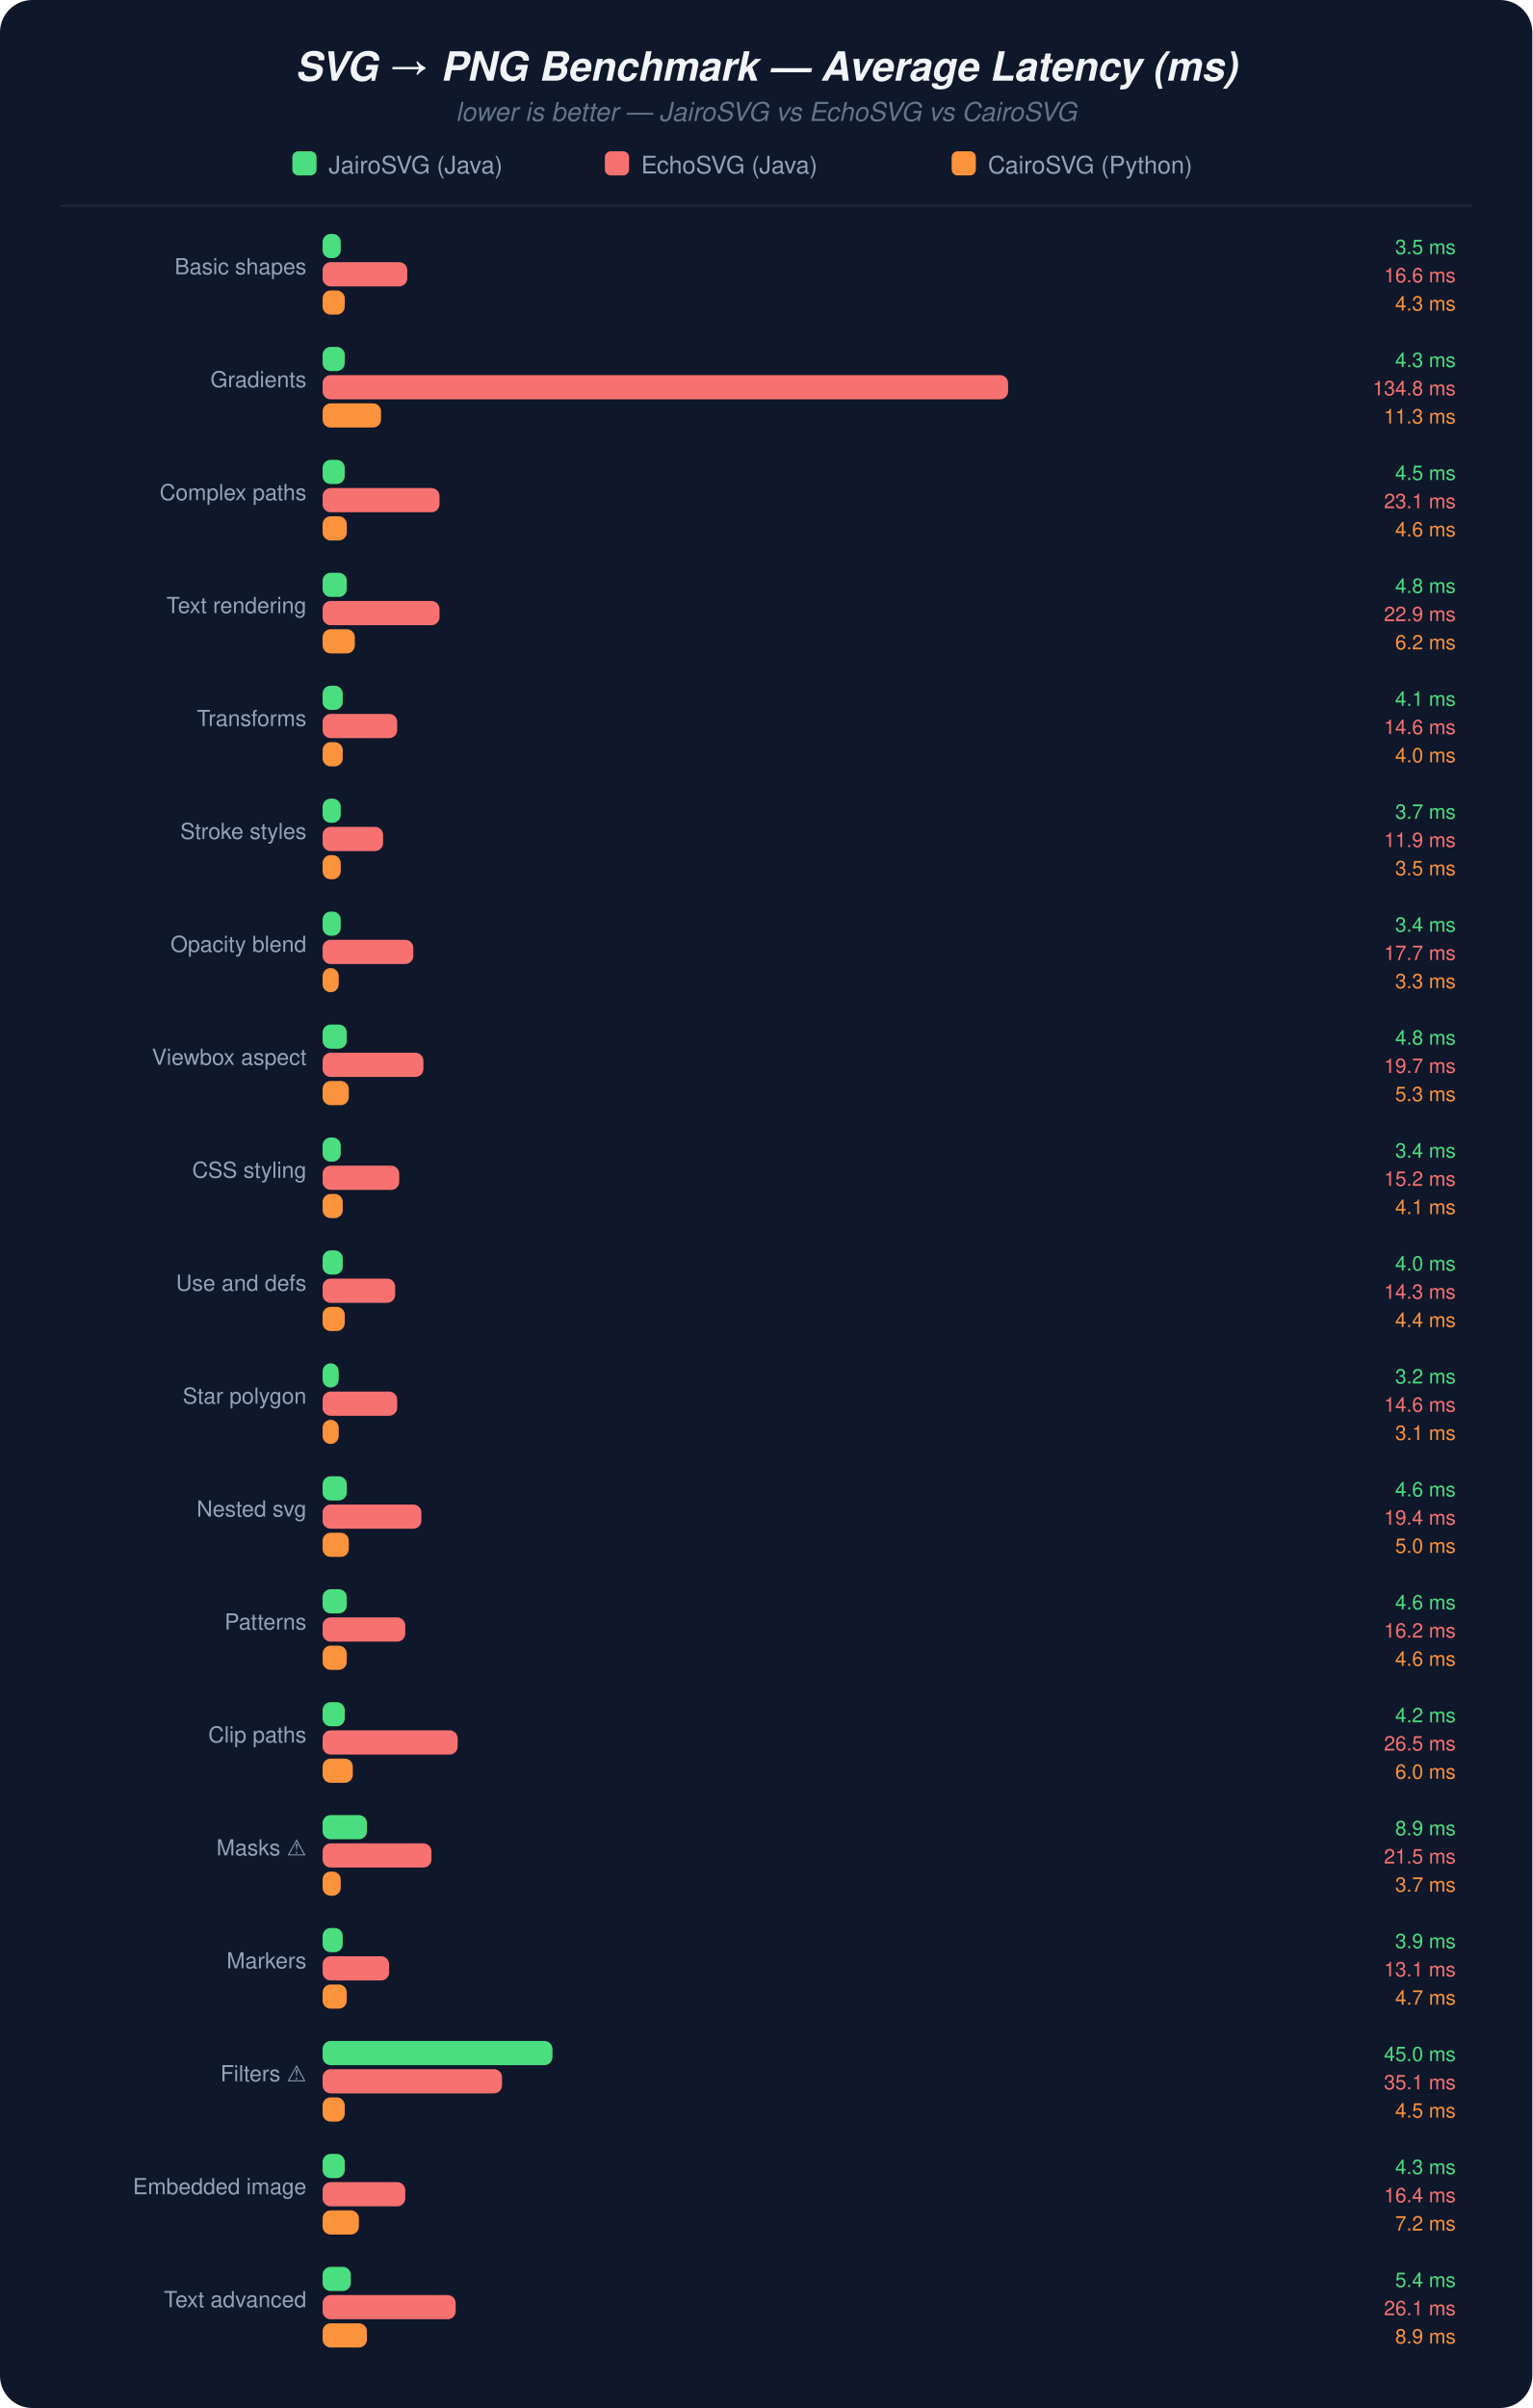
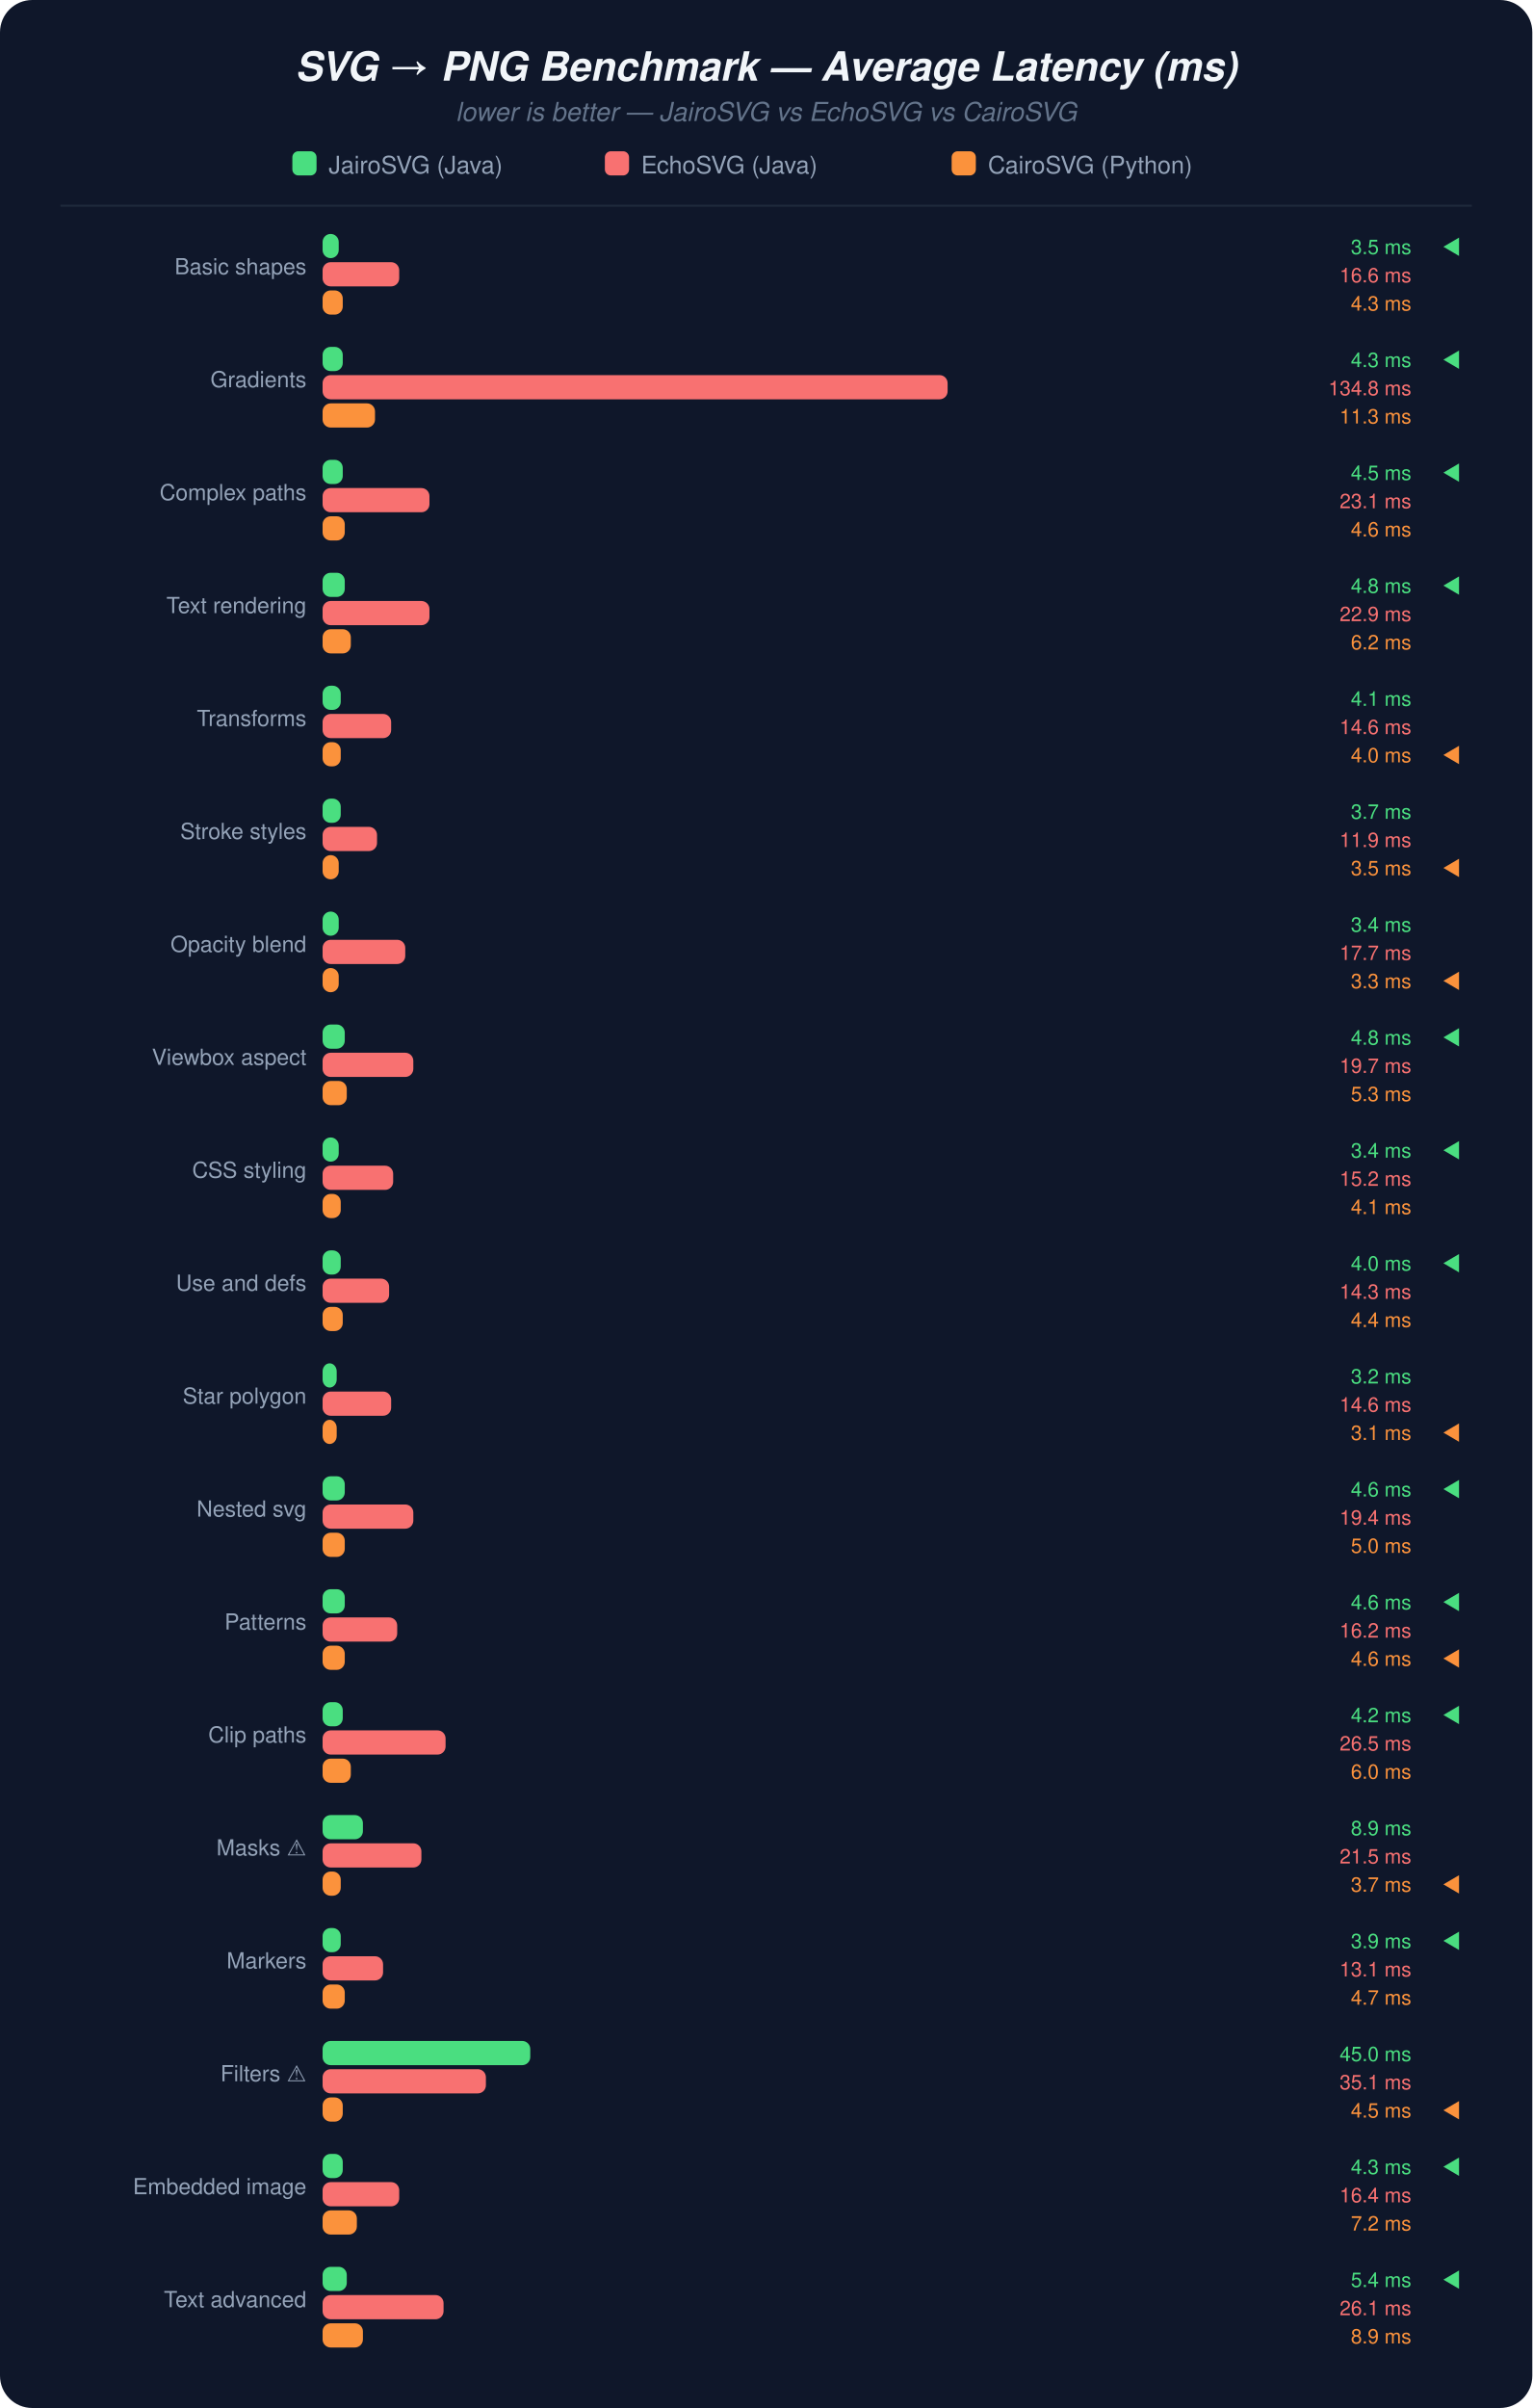
<svg xmlns="http://www.w3.org/2000/svg" width="760" height="1194" viewBox="0 0 760 1194">
  <style>
    text { font-family: -apple-system, BlinkMacSystemFont, "Segoe UI", Helvetica, Arial, sans-serif; }
  </style>
  <rect width="760" height="1194" rx="16" fill="#0f172a" />
  <text x="380" y="40" text-anchor="middle" font-size="20" font-weight="600" font-style="italic" fill="#f1f5f9">SVG → PNG Benchmark — Average Latency (ms)</text>
  <text x="380" y="60" text-anchor="middle" font-size="13" font-style="italic" fill="#64748b">lower is better — JairoSVG vs EchoSVG vs CairoSVG</text>
  <rect x="145" y="75" width="12" height="12" rx="3" fill="#4ade80" />
  <text x="163" y="86" font-size="12" fill="#94a3b8">JairoSVG (Java)</text>
  <rect x="300" y="75" width="12" height="12" rx="3" fill="#f87171" />
  <text x="318" y="86" font-size="12" fill="#94a3b8">EchoSVG (Java)</text>
  <rect x="472" y="75" width="12" height="12" rx="3" fill="#fb923c" />
  <text x="490" y="86" font-size="12" fill="#94a3b8">CairoSVG (Python)</text>
  <line x1="30" y1="102" x2="730" y2="102" stroke="#1e293b" stroke-width="1" />
  <text x="152" y="136" text-anchor="end" font-size="11" font-weight="500" fill="#94a3b8">Basic shapes</text>
-   <rect x="160" y="116" width="9" height="12" rx="4" fill="#4ade80" />
-   <text x="722" y="126" text-anchor="end" font-size="10" fill="#4ade80">3.5 ms</text>
-   <rect x="160" y="130" width="42" height="12" rx="4" fill="#f87171" />
-   <text x="722" y="140" text-anchor="end" font-size="10" fill="#f87171">16.6 ms</text>
-   <rect x="160" y="144" width="11" height="12" rx="4" fill="#fb923c" />
-   <text x="722" y="154" text-anchor="end" font-size="10" fill="#fb923c">4.3 ms</text>
+   <rect x="160" y="116" width="8" height="12" rx="4" fill="#4ade80" />
+   <text x="700" y="126" text-anchor="end" font-size="10" fill="#4ade80">3.5 ms</text>
+   <text x="720" y="126" text-anchor="middle" font-size="10" fill="#4ade80">◀</text>
+   <rect x="160" y="130" width="38" height="12" rx="4" fill="#f87171" />
+   <text x="700" y="140" text-anchor="end" font-size="10" fill="#f87171">16.6 ms</text>
+   <rect x="160" y="144" width="10" height="12" rx="4" fill="#fb923c" />
+   <text x="700" y="154" text-anchor="end" font-size="10" fill="#fb923c">4.3 ms</text>
  <text x="152" y="192" text-anchor="end" font-size="11" font-weight="500" fill="#94a3b8">Gradients</text>
-   <rect x="160" y="172" width="11" height="12" rx="4" fill="#4ade80" />
-   <text x="722" y="182" text-anchor="end" font-size="10" fill="#4ade80">4.3 ms</text>
-   <rect x="160" y="186" width="340" height="12" rx="4" fill="#f87171" />
-   <text x="722" y="196" text-anchor="end" font-size="10" fill="#f87171">134.8 ms</text>
-   <rect x="160" y="200" width="29" height="12" rx="4" fill="#fb923c" />
-   <text x="722" y="210" text-anchor="end" font-size="10" fill="#fb923c">11.3 ms</text>
+   <rect x="160" y="172" width="10" height="12" rx="4" fill="#4ade80" />
+   <text x="700" y="182" text-anchor="end" font-size="10" fill="#4ade80">4.3 ms</text>
+   <text x="720" y="182" text-anchor="middle" font-size="10" fill="#4ade80">◀</text>
+   <rect x="160" y="186" width="310" height="12" rx="4" fill="#f87171" />
+   <text x="700" y="196" text-anchor="end" font-size="10" fill="#f87171">134.8 ms</text>
+   <rect x="160" y="200" width="26" height="12" rx="4" fill="#fb923c" />
+   <text x="700" y="210" text-anchor="end" font-size="10" fill="#fb923c">11.3 ms</text>
  <text x="152" y="248" text-anchor="end" font-size="11" font-weight="500" fill="#94a3b8">Complex paths</text>
-   <rect x="160" y="228" width="11" height="12" rx="4" fill="#4ade80" />
-   <text x="722" y="238" text-anchor="end" font-size="10" fill="#4ade80">4.5 ms</text>
-   <rect x="160" y="242" width="58" height="12" rx="4" fill="#f87171" />
-   <text x="722" y="252" text-anchor="end" font-size="10" fill="#f87171">23.1 ms</text>
-   <rect x="160" y="256" width="12" height="12" rx="4" fill="#fb923c" />
-   <text x="722" y="266" text-anchor="end" font-size="10" fill="#fb923c">4.6 ms</text>
+   <rect x="160" y="228" width="10" height="12" rx="4" fill="#4ade80" />
+   <text x="700" y="238" text-anchor="end" font-size="10" fill="#4ade80">4.5 ms</text>
+   <text x="720" y="238" text-anchor="middle" font-size="10" fill="#4ade80">◀</text>
+   <rect x="160" y="242" width="53" height="12" rx="4" fill="#f87171" />
+   <text x="700" y="252" text-anchor="end" font-size="10" fill="#f87171">23.1 ms</text>
+   <rect x="160" y="256" width="11" height="12" rx="4" fill="#fb923c" />
+   <text x="700" y="266" text-anchor="end" font-size="10" fill="#fb923c">4.6 ms</text>
  <text x="152" y="304" text-anchor="end" font-size="11" font-weight="500" fill="#94a3b8">Text rendering</text>
-   <rect x="160" y="284" width="12" height="12" rx="4" fill="#4ade80" />
-   <text x="722" y="294" text-anchor="end" font-size="10" fill="#4ade80">4.8 ms</text>
-   <rect x="160" y="298" width="58" height="12" rx="4" fill="#f87171" />
-   <text x="722" y="308" text-anchor="end" font-size="10" fill="#f87171">22.9 ms</text>
-   <rect x="160" y="312" width="16" height="12" rx="4" fill="#fb923c" />
-   <text x="722" y="322" text-anchor="end" font-size="10" fill="#fb923c">6.2 ms</text>
+   <rect x="160" y="284" width="11" height="12" rx="4" fill="#4ade80" />
+   <text x="700" y="294" text-anchor="end" font-size="10" fill="#4ade80">4.8 ms</text>
+   <text x="720" y="294" text-anchor="middle" font-size="10" fill="#4ade80">◀</text>
+   <rect x="160" y="298" width="53" height="12" rx="4" fill="#f87171" />
+   <text x="700" y="308" text-anchor="end" font-size="10" fill="#f87171">22.9 ms</text>
+   <rect x="160" y="312" width="14" height="12" rx="4" fill="#fb923c" />
+   <text x="700" y="322" text-anchor="end" font-size="10" fill="#fb923c">6.2 ms</text>
  <text x="152" y="360" text-anchor="end" font-size="11" font-weight="500" fill="#94a3b8">Transforms</text>
-   <rect x="160" y="340" width="10" height="12" rx="4" fill="#4ade80" />
-   <text x="722" y="350" text-anchor="end" font-size="10" fill="#4ade80">4.1 ms</text>
-   <rect x="160" y="354" width="37" height="12" rx="4" fill="#f87171" />
-   <text x="722" y="364" text-anchor="end" font-size="10" fill="#f87171">14.6 ms</text>
-   <rect x="160" y="368" width="10" height="12" rx="4" fill="#fb923c" />
-   <text x="722" y="378" text-anchor="end" font-size="10" fill="#fb923c">4.0 ms</text>
+   <rect x="160" y="340" width="9" height="12" rx="4" fill="#4ade80" />
+   <text x="700" y="350" text-anchor="end" font-size="10" fill="#4ade80">4.1 ms</text>
+   <rect x="160" y="354" width="34" height="12" rx="4" fill="#f87171" />
+   <text x="700" y="364" text-anchor="end" font-size="10" fill="#f87171">14.6 ms</text>
+   <rect x="160" y="368" width="9" height="12" rx="4" fill="#fb923c" />
+   <text x="700" y="378" text-anchor="end" font-size="10" fill="#fb923c">4.0 ms</text>
+   <text x="720" y="378" text-anchor="middle" font-size="10" fill="#fb923c">◀</text>
  <text x="152" y="416" text-anchor="end" font-size="11" font-weight="500" fill="#94a3b8">Stroke styles</text>
  <rect x="160" y="396" width="9" height="12" rx="4" fill="#4ade80" />
-   <text x="722" y="406" text-anchor="end" font-size="10" fill="#4ade80">3.7 ms</text>
-   <rect x="160" y="410" width="30" height="12" rx="4" fill="#f87171" />
-   <text x="722" y="420" text-anchor="end" font-size="10" fill="#f87171">11.9 ms</text>
-   <rect x="160" y="424" width="9" height="12" rx="4" fill="#fb923c" />
-   <text x="722" y="434" text-anchor="end" font-size="10" fill="#fb923c">3.5 ms</text>
+   <text x="700" y="406" text-anchor="end" font-size="10" fill="#4ade80">3.7 ms</text>
+   <rect x="160" y="410" width="27" height="12" rx="4" fill="#f87171" />
+   <text x="700" y="420" text-anchor="end" font-size="10" fill="#f87171">11.9 ms</text>
+   <rect x="160" y="424" width="8" height="12" rx="4" fill="#fb923c" />
+   <text x="700" y="434" text-anchor="end" font-size="10" fill="#fb923c">3.5 ms</text>
+   <text x="720" y="434" text-anchor="middle" font-size="10" fill="#fb923c">◀</text>
  <text x="152" y="472" text-anchor="end" font-size="11" font-weight="500" fill="#94a3b8">Opacity blend</text>
-   <rect x="160" y="452" width="9" height="12" rx="4" fill="#4ade80" />
-   <text x="722" y="462" text-anchor="end" font-size="10" fill="#4ade80">3.4 ms</text>
-   <rect x="160" y="466" width="45" height="12" rx="4" fill="#f87171" />
-   <text x="722" y="476" text-anchor="end" font-size="10" fill="#f87171">17.7 ms</text>
+   <rect x="160" y="452" width="8" height="12" rx="4" fill="#4ade80" />
+   <text x="700" y="462" text-anchor="end" font-size="10" fill="#4ade80">3.4 ms</text>
+   <rect x="160" y="466" width="41" height="12" rx="4" fill="#f87171" />
+   <text x="700" y="476" text-anchor="end" font-size="10" fill="#f87171">17.7 ms</text>
  <rect x="160" y="480" width="8" height="12" rx="4" fill="#fb923c" />
-   <text x="722" y="490" text-anchor="end" font-size="10" fill="#fb923c">3.3 ms</text>
+   <text x="700" y="490" text-anchor="end" font-size="10" fill="#fb923c">3.3 ms</text>
+   <text x="720" y="490" text-anchor="middle" font-size="10" fill="#fb923c">◀</text>
  <text x="152" y="528" text-anchor="end" font-size="11" font-weight="500" fill="#94a3b8">Viewbox aspect</text>
-   <rect x="160" y="508" width="12" height="12" rx="4" fill="#4ade80" />
-   <text x="722" y="518" text-anchor="end" font-size="10" fill="#4ade80">4.8 ms</text>
-   <rect x="160" y="522" width="50" height="12" rx="4" fill="#f87171" />
-   <text x="722" y="532" text-anchor="end" font-size="10" fill="#f87171">19.7 ms</text>
-   <rect x="160" y="536" width="13" height="12" rx="4" fill="#fb923c" />
-   <text x="722" y="546" text-anchor="end" font-size="10" fill="#fb923c">5.3 ms</text>
+   <rect x="160" y="508" width="11" height="12" rx="4" fill="#4ade80" />
+   <text x="700" y="518" text-anchor="end" font-size="10" fill="#4ade80">4.8 ms</text>
+   <text x="720" y="518" text-anchor="middle" font-size="10" fill="#4ade80">◀</text>
+   <rect x="160" y="522" width="45" height="12" rx="4" fill="#f87171" />
+   <text x="700" y="532" text-anchor="end" font-size="10" fill="#f87171">19.7 ms</text>
+   <rect x="160" y="536" width="12" height="12" rx="4" fill="#fb923c" />
+   <text x="700" y="546" text-anchor="end" font-size="10" fill="#fb923c">5.3 ms</text>
  <text x="152" y="584" text-anchor="end" font-size="11" font-weight="500" fill="#94a3b8">CSS styling</text>
-   <rect x="160" y="564" width="9" height="12" rx="4" fill="#4ade80" />
-   <text x="722" y="574" text-anchor="end" font-size="10" fill="#4ade80">3.4 ms</text>
-   <rect x="160" y="578" width="38" height="12" rx="4" fill="#f87171" />
-   <text x="722" y="588" text-anchor="end" font-size="10" fill="#f87171">15.2 ms</text>
-   <rect x="160" y="592" width="10" height="12" rx="4" fill="#fb923c" />
-   <text x="722" y="602" text-anchor="end" font-size="10" fill="#fb923c">4.1 ms</text>
+   <rect x="160" y="564" width="8" height="12" rx="4" fill="#4ade80" />
+   <text x="700" y="574" text-anchor="end" font-size="10" fill="#4ade80">3.4 ms</text>
+   <text x="720" y="574" text-anchor="middle" font-size="10" fill="#4ade80">◀</text>
+   <rect x="160" y="578" width="35" height="12" rx="4" fill="#f87171" />
+   <text x="700" y="588" text-anchor="end" font-size="10" fill="#f87171">15.2 ms</text>
+   <rect x="160" y="592" width="9" height="12" rx="4" fill="#fb923c" />
+   <text x="700" y="602" text-anchor="end" font-size="10" fill="#fb923c">4.1 ms</text>
  <text x="152" y="640" text-anchor="end" font-size="11" font-weight="500" fill="#94a3b8">Use and defs</text>
-   <rect x="160" y="620" width="10" height="12" rx="4" fill="#4ade80" />
-   <text x="722" y="630" text-anchor="end" font-size="10" fill="#4ade80">4.0 ms</text>
-   <rect x="160" y="634" width="36" height="12" rx="4" fill="#f87171" />
-   <text x="722" y="644" text-anchor="end" font-size="10" fill="#f87171">14.3 ms</text>
-   <rect x="160" y="648" width="11" height="12" rx="4" fill="#fb923c" />
-   <text x="722" y="658" text-anchor="end" font-size="10" fill="#fb923c">4.4 ms</text>
+   <rect x="160" y="620" width="9" height="12" rx="4" fill="#4ade80" />
+   <text x="700" y="630" text-anchor="end" font-size="10" fill="#4ade80">4.0 ms</text>
+   <text x="720" y="630" text-anchor="middle" font-size="10" fill="#4ade80">◀</text>
+   <rect x="160" y="634" width="33" height="12" rx="4" fill="#f87171" />
+   <text x="700" y="644" text-anchor="end" font-size="10" fill="#f87171">14.3 ms</text>
+   <rect x="160" y="648" width="10" height="12" rx="4" fill="#fb923c" />
+   <text x="700" y="658" text-anchor="end" font-size="10" fill="#fb923c">4.4 ms</text>
  <text x="152" y="696" text-anchor="end" font-size="11" font-weight="500" fill="#94a3b8">Star polygon</text>
-   <rect x="160" y="676" width="8" height="12" rx="4" fill="#4ade80" />
-   <text x="722" y="686" text-anchor="end" font-size="10" fill="#4ade80">3.2 ms</text>
-   <rect x="160" y="690" width="37" height="12" rx="4" fill="#f87171" />
-   <text x="722" y="700" text-anchor="end" font-size="10" fill="#f87171">14.6 ms</text>
-   <rect x="160" y="704" width="8" height="12" rx="4" fill="#fb923c" />
-   <text x="722" y="714" text-anchor="end" font-size="10" fill="#fb923c">3.1 ms</text>
+   <rect x="160" y="676" width="7" height="12" rx="4" fill="#4ade80" />
+   <text x="700" y="686" text-anchor="end" font-size="10" fill="#4ade80">3.2 ms</text>
+   <rect x="160" y="690" width="34" height="12" rx="4" fill="#f87171" />
+   <text x="700" y="700" text-anchor="end" font-size="10" fill="#f87171">14.6 ms</text>
+   <rect x="160" y="704" width="7" height="12" rx="4" fill="#fb923c" />
+   <text x="700" y="714" text-anchor="end" font-size="10" fill="#fb923c">3.1 ms</text>
+   <text x="720" y="714" text-anchor="middle" font-size="10" fill="#fb923c">◀</text>
  <text x="152" y="752" text-anchor="end" font-size="11" font-weight="500" fill="#94a3b8">Nested svg</text>
-   <rect x="160" y="732" width="12" height="12" rx="4" fill="#4ade80" />
-   <text x="722" y="742" text-anchor="end" font-size="10" fill="#4ade80">4.6 ms</text>
-   <rect x="160" y="746" width="49" height="12" rx="4" fill="#f87171" />
-   <text x="722" y="756" text-anchor="end" font-size="10" fill="#f87171">19.4 ms</text>
-   <rect x="160" y="760" width="13" height="12" rx="4" fill="#fb923c" />
-   <text x="722" y="770" text-anchor="end" font-size="10" fill="#fb923c">5.0 ms</text>
+   <rect x="160" y="732" width="11" height="12" rx="4" fill="#4ade80" />
+   <text x="700" y="742" text-anchor="end" font-size="10" fill="#4ade80">4.6 ms</text>
+   <text x="720" y="742" text-anchor="middle" font-size="10" fill="#4ade80">◀</text>
+   <rect x="160" y="746" width="45" height="12" rx="4" fill="#f87171" />
+   <text x="700" y="756" text-anchor="end" font-size="10" fill="#f87171">19.4 ms</text>
+   <rect x="160" y="760" width="11" height="12" rx="4" fill="#fb923c" />
+   <text x="700" y="770" text-anchor="end" font-size="10" fill="#fb923c">5.0 ms</text>
  <text x="152" y="808" text-anchor="end" font-size="11" font-weight="500" fill="#94a3b8">Patterns</text>
-   <rect x="160" y="788" width="12" height="12" rx="4" fill="#4ade80" />
-   <text x="722" y="798" text-anchor="end" font-size="10" fill="#4ade80">4.6 ms</text>
-   <rect x="160" y="802" width="41" height="12" rx="4" fill="#f87171" />
-   <text x="722" y="812" text-anchor="end" font-size="10" fill="#f87171">16.2 ms</text>
-   <rect x="160" y="816" width="12" height="12" rx="4" fill="#fb923c" />
-   <text x="722" y="826" text-anchor="end" font-size="10" fill="#fb923c">4.6 ms</text>
+   <rect x="160" y="788" width="11" height="12" rx="4" fill="#4ade80" />
+   <text x="700" y="798" text-anchor="end" font-size="10" fill="#4ade80">4.6 ms</text>
+   <text x="720" y="798" text-anchor="middle" font-size="10" fill="#4ade80">◀</text>
+   <rect x="160" y="802" width="37" height="12" rx="4" fill="#f87171" />
+   <text x="700" y="812" text-anchor="end" font-size="10" fill="#f87171">16.2 ms</text>
+   <rect x="160" y="816" width="11" height="12" rx="4" fill="#fb923c" />
+   <text x="700" y="826" text-anchor="end" font-size="10" fill="#fb923c">4.6 ms</text>
+   <text x="720" y="826" text-anchor="middle" font-size="10" fill="#fb923c">◀</text>
  <text x="152" y="864" text-anchor="end" font-size="11" font-weight="500" fill="#94a3b8">Clip paths</text>
-   <rect x="160" y="844" width="11" height="12" rx="4" fill="#4ade80" />
-   <text x="722" y="854" text-anchor="end" font-size="10" fill="#4ade80">4.2 ms</text>
-   <rect x="160" y="858" width="67" height="12" rx="4" fill="#f87171" />
-   <text x="722" y="868" text-anchor="end" font-size="10" fill="#f87171">26.5 ms</text>
-   <rect x="160" y="872" width="15" height="12" rx="4" fill="#fb923c" />
-   <text x="722" y="882" text-anchor="end" font-size="10" fill="#fb923c">6.0 ms</text>
+   <rect x="160" y="844" width="10" height="12" rx="4" fill="#4ade80" />
+   <text x="700" y="854" text-anchor="end" font-size="10" fill="#4ade80">4.2 ms</text>
+   <text x="720" y="854" text-anchor="middle" font-size="10" fill="#4ade80">◀</text>
+   <rect x="160" y="858" width="61" height="12" rx="4" fill="#f87171" />
+   <text x="700" y="868" text-anchor="end" font-size="10" fill="#f87171">26.5 ms</text>
+   <rect x="160" y="872" width="14" height="12" rx="4" fill="#fb923c" />
+   <text x="700" y="882" text-anchor="end" font-size="10" fill="#fb923c">6.0 ms</text>
  <text x="152" y="920" text-anchor="end" font-size="11" font-weight="500" fill="#94a3b8">Masks ⚠️</text>
-   <rect x="160" y="900" width="22" height="12" rx="4" fill="#4ade80" />
-   <text x="722" y="910" text-anchor="end" font-size="10" fill="#4ade80">8.9 ms</text>
-   <rect x="160" y="914" width="54" height="12" rx="4" fill="#f87171" />
-   <text x="722" y="924" text-anchor="end" font-size="10" fill="#f87171">21.5 ms</text>
+   <rect x="160" y="900" width="20" height="12" rx="4" fill="#4ade80" />
+   <text x="700" y="910" text-anchor="end" font-size="10" fill="#4ade80">8.9 ms</text>
+   <rect x="160" y="914" width="49" height="12" rx="4" fill="#f87171" />
+   <text x="700" y="924" text-anchor="end" font-size="10" fill="#f87171">21.5 ms</text>
  <rect x="160" y="928" width="9" height="12" rx="4" fill="#fb923c" />
-   <text x="722" y="938" text-anchor="end" font-size="10" fill="#fb923c">3.7 ms</text>
+   <text x="700" y="938" text-anchor="end" font-size="10" fill="#fb923c">3.7 ms</text>
+   <text x="720" y="938" text-anchor="middle" font-size="10" fill="#fb923c">◀</text>
  <text x="152" y="976" text-anchor="end" font-size="11" font-weight="500" fill="#94a3b8">Markers</text>
-   <rect x="160" y="956" width="10" height="12" rx="4" fill="#4ade80" />
-   <text x="722" y="966" text-anchor="end" font-size="10" fill="#4ade80">3.9 ms</text>
-   <rect x="160" y="970" width="33" height="12" rx="4" fill="#f87171" />
-   <text x="722" y="980" text-anchor="end" font-size="10" fill="#f87171">13.1 ms</text>
-   <rect x="160" y="984" width="12" height="12" rx="4" fill="#fb923c" />
-   <text x="722" y="994" text-anchor="end" font-size="10" fill="#fb923c">4.7 ms</text>
+   <rect x="160" y="956" width="9" height="12" rx="4" fill="#4ade80" />
+   <text x="700" y="966" text-anchor="end" font-size="10" fill="#4ade80">3.9 ms</text>
+   <text x="720" y="966" text-anchor="middle" font-size="10" fill="#4ade80">◀</text>
+   <rect x="160" y="970" width="30" height="12" rx="4" fill="#f87171" />
+   <text x="700" y="980" text-anchor="end" font-size="10" fill="#f87171">13.1 ms</text>
+   <rect x="160" y="984" width="11" height="12" rx="4" fill="#fb923c" />
+   <text x="700" y="994" text-anchor="end" font-size="10" fill="#fb923c">4.7 ms</text>
  <text x="152" y="1032" text-anchor="end" font-size="11" font-weight="500" fill="#94a3b8">Filters ⚠️</text>
-   <rect x="160" y="1012" width="114" height="12" rx="4" fill="#4ade80" />
-   <text x="722" y="1022" text-anchor="end" font-size="10" fill="#4ade80">45.0 ms</text>
-   <rect x="160" y="1026" width="89" height="12" rx="4" fill="#f87171" />
-   <text x="722" y="1036" text-anchor="end" font-size="10" fill="#f87171">35.1 ms</text>
-   <rect x="160" y="1040" width="11" height="12" rx="4" fill="#fb923c" />
-   <text x="722" y="1050" text-anchor="end" font-size="10" fill="#fb923c">4.5 ms</text>
+   <rect x="160" y="1012" width="103" height="12" rx="4" fill="#4ade80" />
+   <text x="700" y="1022" text-anchor="end" font-size="10" fill="#4ade80">45.0 ms</text>
+   <rect x="160" y="1026" width="81" height="12" rx="4" fill="#f87171" />
+   <text x="700" y="1036" text-anchor="end" font-size="10" fill="#f87171">35.1 ms</text>
+   <rect x="160" y="1040" width="10" height="12" rx="4" fill="#fb923c" />
+   <text x="700" y="1050" text-anchor="end" font-size="10" fill="#fb923c">4.5 ms</text>
+   <text x="720" y="1050" text-anchor="middle" font-size="10" fill="#fb923c">◀</text>
  <text x="152" y="1088" text-anchor="end" font-size="11" font-weight="500" fill="#94a3b8">Embedded image</text>
-   <rect x="160" y="1068" width="11" height="12" rx="4" fill="#4ade80" />
-   <text x="722" y="1078" text-anchor="end" font-size="10" fill="#4ade80">4.3 ms</text>
-   <rect x="160" y="1082" width="41" height="12" rx="4" fill="#f87171" />
-   <text x="722" y="1092" text-anchor="end" font-size="10" fill="#f87171">16.4 ms</text>
-   <rect x="160" y="1096" width="18" height="12" rx="4" fill="#fb923c" />
-   <text x="722" y="1106" text-anchor="end" font-size="10" fill="#fb923c">7.2 ms</text>
+   <rect x="160" y="1068" width="10" height="12" rx="4" fill="#4ade80" />
+   <text x="700" y="1078" text-anchor="end" font-size="10" fill="#4ade80">4.3 ms</text>
+   <text x="720" y="1078" text-anchor="middle" font-size="10" fill="#4ade80">◀</text>
+   <rect x="160" y="1082" width="38" height="12" rx="4" fill="#f87171" />
+   <text x="700" y="1092" text-anchor="end" font-size="10" fill="#f87171">16.4 ms</text>
+   <rect x="160" y="1096" width="17" height="12" rx="4" fill="#fb923c" />
+   <text x="700" y="1106" text-anchor="end" font-size="10" fill="#fb923c">7.2 ms</text>
  <text x="152" y="1144" text-anchor="end" font-size="11" font-weight="500" fill="#94a3b8">Text advanced</text>
-   <rect x="160" y="1124" width="14" height="12" rx="4" fill="#4ade80" />
-   <text x="722" y="1134" text-anchor="end" font-size="10" fill="#4ade80">5.4 ms</text>
-   <rect x="160" y="1138" width="66" height="12" rx="4" fill="#f87171" />
-   <text x="722" y="1148" text-anchor="end" font-size="10" fill="#f87171">26.1 ms</text>
-   <rect x="160" y="1152" width="22" height="12" rx="4" fill="#fb923c" />
-   <text x="722" y="1162" text-anchor="end" font-size="10" fill="#fb923c">8.9 ms</text>
+   <rect x="160" y="1124" width="12" height="12" rx="4" fill="#4ade80" />
+   <text x="700" y="1134" text-anchor="end" font-size="10" fill="#4ade80">5.4 ms</text>
+   <text x="720" y="1134" text-anchor="middle" font-size="10" fill="#4ade80">◀</text>
+   <rect x="160" y="1138" width="60" height="12" rx="4" fill="#f87171" />
+   <text x="700" y="1148" text-anchor="end" font-size="10" fill="#f87171">26.1 ms</text>
+   <rect x="160" y="1152" width="20" height="12" rx="4" fill="#fb923c" />
+   <text x="700" y="1162" text-anchor="end" font-size="10" fill="#fb923c">8.9 ms</text>
</svg>
